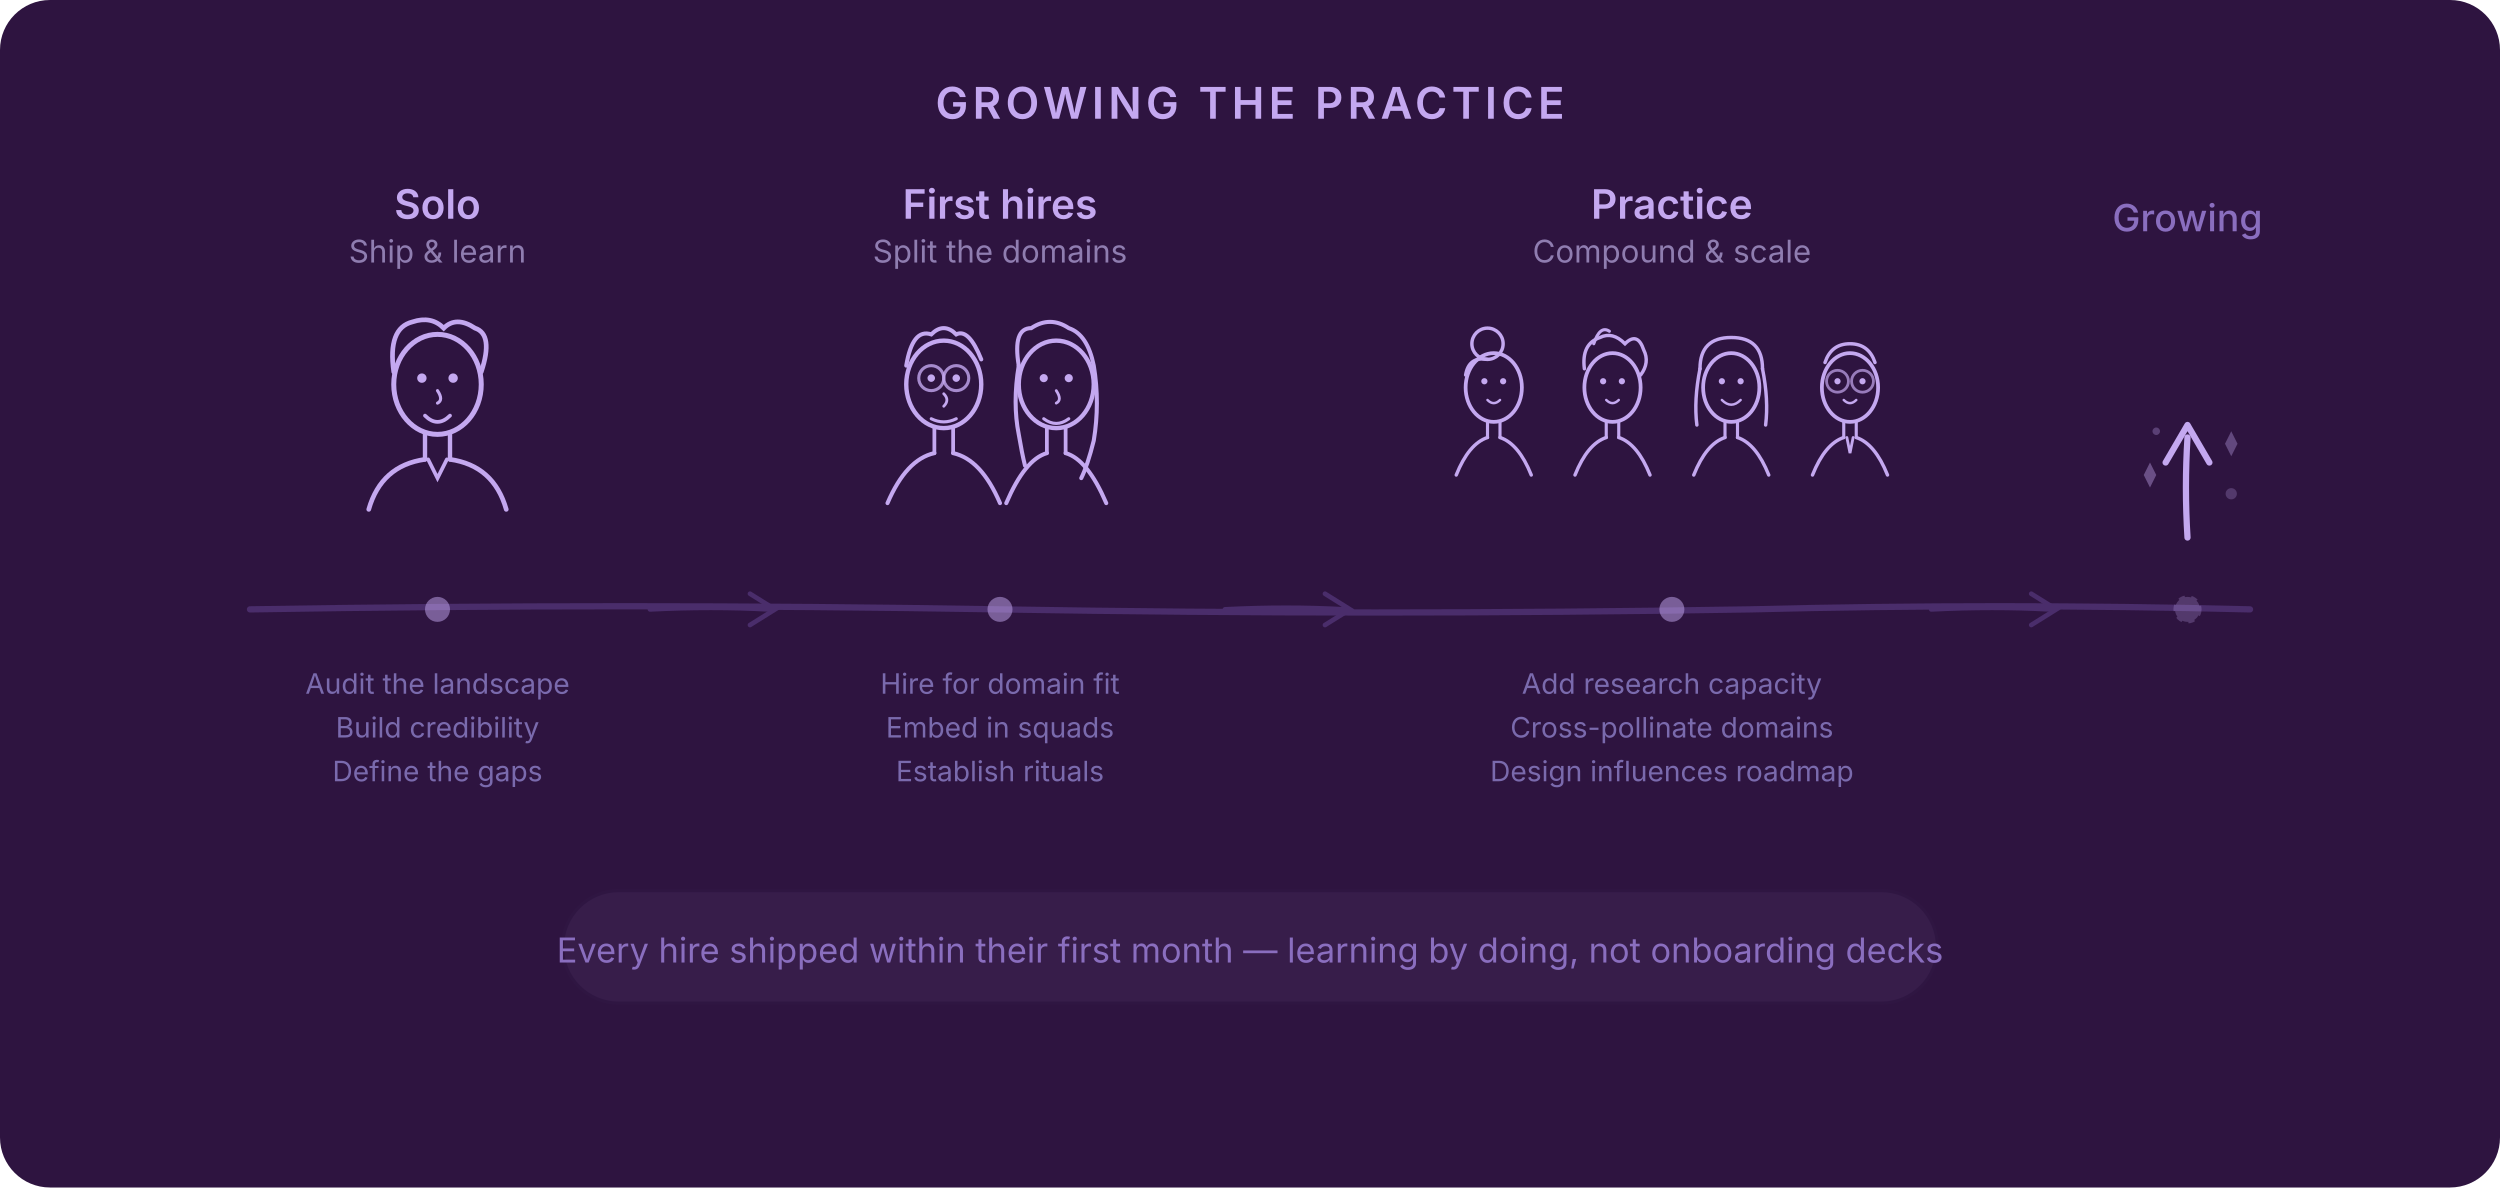
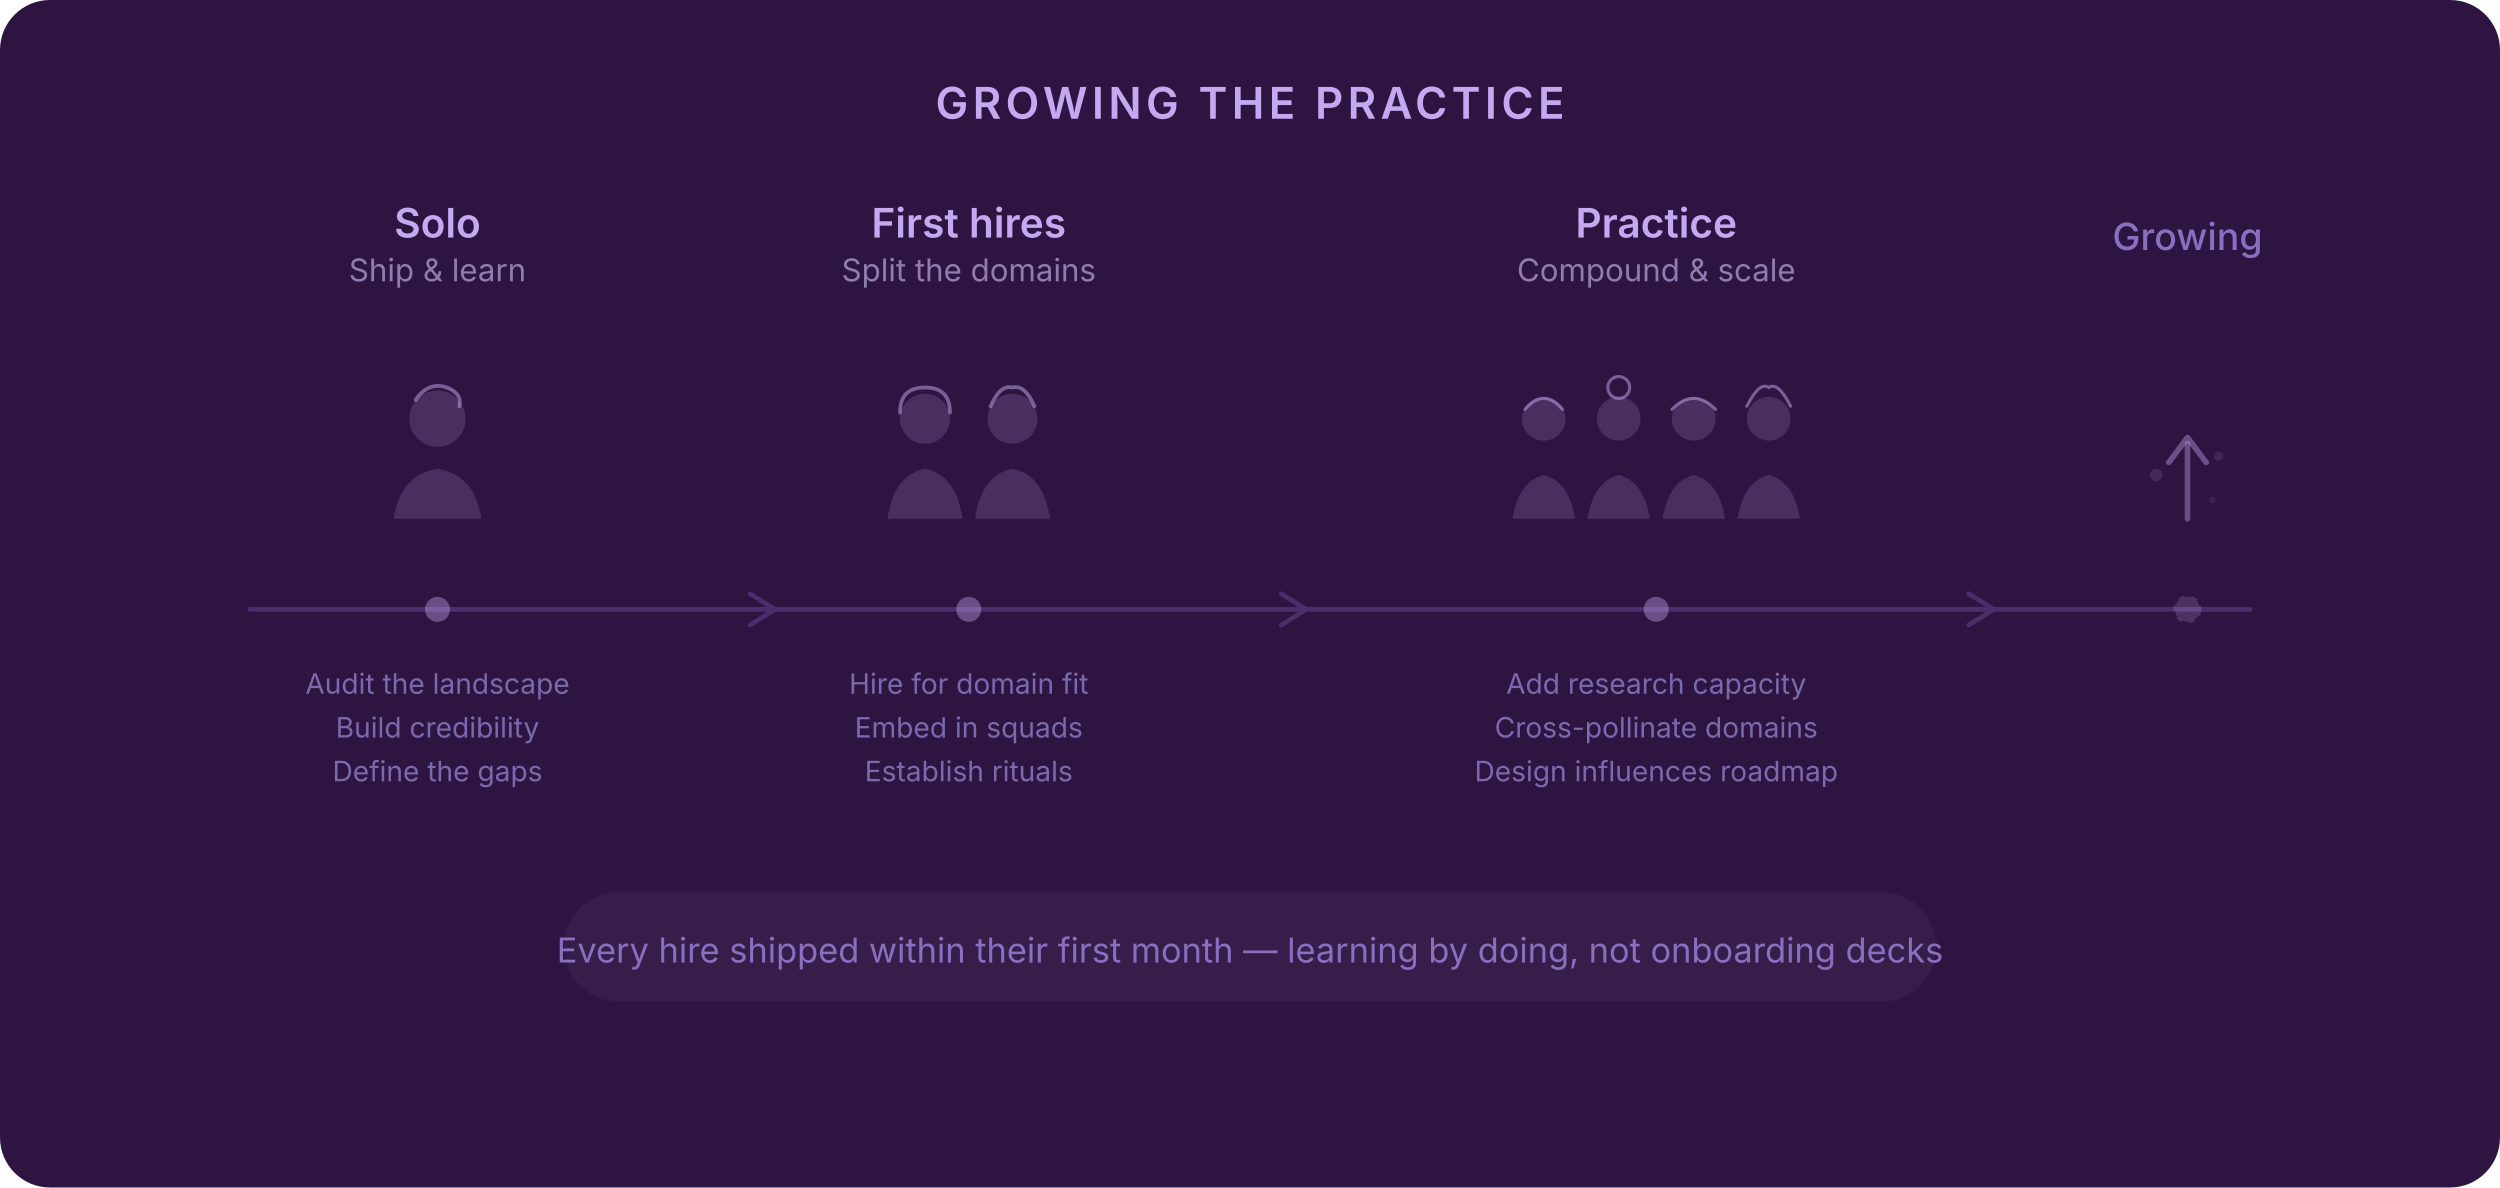
<svg xmlns="http://www.w3.org/2000/svg" viewBox="0 0 800 380" font-family="Inter, system-ui, sans-serif">
  <rect width="800" height="380" fill="#2e1440" rx="16" />
  <text x="400" y="38" text-anchor="middle" fill="#c4a8f0" font-size="14" font-weight="600" letter-spacing="0.1em">GROWING THE PRACTICE</text>
-   <path d="M80 195 Q200 193 320 195 Q440 197 560 195 Q640 193 720 195" stroke="#4a2d6b" stroke-width="2" fill="none" stroke-linecap="round" />
-   <g transform="translate(140, 135)">
-     <ellipse cx="0" cy="-12" rx="14" ry="16" fill="none" stroke="#c4a8f0" stroke-width="1.6" />
-     <path d="M-14 -16 Q-16 -30 -8 -32 Q-2 -34 2 -30 Q6 -34 12 -30 Q18 -28 14 -16" fill="none" stroke="#c4a8f0" stroke-width="1.5" stroke-linecap="round" />
-     <circle cx="-5" cy="-14" r="1.5" fill="#c4a8f0" />
-     <circle cx="5" cy="-14" r="1.5" fill="#c4a8f0" />
-     <path d="M0 -10 Q2 -7 0 -6" fill="none" stroke="#c4a8f0" stroke-width="1" stroke-linecap="round" />
-     <path d="M-4 -2 Q0 2 4 -2" fill="none" stroke="#c4a8f0" stroke-width="1.2" stroke-linecap="round" />
-     <path d="M-4 4 L-4 12 M4 4 L4 12" stroke="#c4a8f0" stroke-width="1.4" stroke-linecap="round" />
-     <path d="M-22 28 Q-18 14 -4 12 M4 12 Q18 14 22 28" fill="none" stroke="#c4a8f0" stroke-width="1.5" stroke-linecap="round" />
-     <path d="M-3 12 L0 18 L3 12" fill="none" stroke="#c4a8f0" stroke-width="1.2" stroke-linecap="round" />
+   <line x1="80" y1="195" x2="720" y2="195" stroke="#4a2d6b" stroke-width="1.5" stroke-linecap="round" />
+   <g transform="translate(140, 148)">
+     <circle cx="0" cy="-14" r="9" fill="#c4a8f0" opacity="0.18" />
+     <path d="M-14 18 Q-12 4 0 2 Q12 4 14 18" fill="#c4a8f0" opacity="0.18" />
+     <path d="M-7 -20 Q-3 -26 3 -24 Q8 -22 7 -18" fill="none" stroke="#c4a8f0" stroke-width="1.2" stroke-linecap="round" opacity="0.5" />
  </g>
-   <text x="140" y="70" text-anchor="middle" fill="#c4a8f0" font-size="13" font-weight="600">Solo</text>
-   <text x="140" y="84" text-anchor="middle" fill="#b8a9e0" font-size="10" opacity="0.7">Ship &amp; learn</text>
-   <circle cx="140" cy="195" r="4" fill="#c4a8f0" opacity="0.5" />
+   <text x="140" y="76" text-anchor="middle" fill="#c4a8f0" font-size="13" font-weight="600">Solo</text>
+   <text x="140" y="90" text-anchor="middle" fill="#b8a9e0" font-size="10" opacity="0.7">Ship &amp; learn</text>
+   <circle cx="140" cy="195" r="4" fill="#c4a8f0" opacity="0.4" />
  <text x="140" y="222" text-anchor="middle" fill="#7a6aad" font-size="9">Audit the landscape</text>
  <text x="140" y="236" text-anchor="middle" fill="#7a6aad" font-size="9">Build credibility</text>
  <text x="140" y="250" text-anchor="middle" fill="#7a6aad" font-size="9">Define the gaps</text>
-   <path d="M208 195 Q228 194 246 195" stroke="#4a2d6b" stroke-width="1.5" fill="none" stroke-linecap="round" />
  <path d="M240 190 L248 195 L240 200" stroke="#4a2d6b" stroke-width="1.5" fill="none" stroke-linecap="round" />
-   <g transform="translate(320, 135)">
-     <ellipse cx="-18" cy="-12" rx="12" ry="14" fill="none" stroke="#c4a8f0" stroke-width="1.4" />
-     <path d="M-30 -18 Q-28 -30 -22 -28 Q-18 -32 -14 -28 Q-10 -30 -6 -20" fill="none" stroke="#c4a8f0" stroke-width="1.3" stroke-linecap="round" />
-     <circle cx="-22" cy="-14" r="4" fill="none" stroke="#c4a8f0" stroke-width="1" opacity="0.8" />
-     <circle cx="-14" cy="-14" r="4" fill="none" stroke="#c4a8f0" stroke-width="1" opacity="0.8" />
-     <line x1="-18" y1="-14" x2="-18" y2="-14" stroke="#c4a8f0" stroke-width="1" />
-     <circle cx="-22" cy="-14" r="1.2" fill="#c4a8f0" />
-     <circle cx="-14" cy="-14" r="1.2" fill="#c4a8f0" />
-     <path d="M-18 -9 Q-16 -7 -18 -5" fill="none" stroke="#c4a8f0" stroke-width="0.9" stroke-linecap="round" />
-     <path d="M-22 -1 Q-18 1 -14 -1" fill="none" stroke="#c4a8f0" stroke-width="1" stroke-linecap="round" />
-     <path d="M-21 2 L-21 10 M-15 2 L-15 10" stroke="#c4a8f0" stroke-width="1.2" stroke-linecap="round" />
-     <path d="M-36 26 Q-30 12 -21 10 M-15 10 Q-6 12 0 26" fill="none" stroke="#c4a8f0" stroke-width="1.3" stroke-linecap="round" />
+   <g transform="translate(310, 148)">
+     <circle cx="-14" cy="-14" r="8" fill="#c4a8f0" opacity="0.18" />
+     <path d="M-26 18 Q-24 4 -14 2 Q-4 4 -2 18" fill="#c4a8f0" opacity="0.18" />
+     <path d="M-22 -16 Q-22 -24 -14 -24 Q-6 -24 -6 -16" fill="none" stroke="#c4a8f0" stroke-width="1.2" stroke-linecap="round" opacity="0.5" />
+     <circle cx="14" cy="-14" r="8" fill="#c4a8f0" opacity="0.18" />
+     <path d="M2 18 Q4 4 14 2 Q24 4 26 18" fill="#c4a8f0" opacity="0.18" />
+     <path d="M7 -18 Q10 -25 14 -24 Q18 -25 21 -18" fill="none" stroke="#c4a8f0" stroke-width="1.2" stroke-linecap="round" opacity="0.5" />
  </g>
-   <g transform="translate(320, 135)">
-     <ellipse cx="18" cy="-12" rx="12" ry="14" fill="none" stroke="#c4a8f0" stroke-width="1.4" />
-     <path d="M6 -18 Q4 -30 10 -30 Q16 -34 22 -30 Q28 -28 30 -18 Q32 -6 30 6 Q28 14 26 18" fill="none" stroke="#c4a8f0" stroke-width="1.3" stroke-linecap="round" />
-     <path d="M6 -18 Q4 -6 6 4 Q7 10 8 14" fill="none" stroke="#c4a8f0" stroke-width="1.3" stroke-linecap="round" />
-     <circle cx="14" cy="-14" r="1.3" fill="#c4a8f0" />
-     <circle cx="22" cy="-14" r="1.3" fill="#c4a8f0" />
-     <path d="M18 -10 Q20 -7 18 -6" fill="none" stroke="#c4a8f0" stroke-width="0.9" stroke-linecap="round" />
-     <path d="M14 -1 Q18 2 22 -1" fill="none" stroke="#c4a8f0" stroke-width="1" stroke-linecap="round" />
-     <path d="M15 2 L15 10 M21 2 L21 10" stroke="#c4a8f0" stroke-width="1.2" stroke-linecap="round" />
-     <path d="M2 26 Q8 12 15 10 M21 10 Q28 12 34 26" fill="none" stroke="#c4a8f0" stroke-width="1.3" stroke-linecap="round" />
+   <text x="310" y="76" text-anchor="middle" fill="#c4a8f0" font-size="13" font-weight="600">First hires</text>
+   <text x="310" y="90" text-anchor="middle" fill="#b8a9e0" font-size="10" opacity="0.7">Split the domains</text>
+   <circle cx="310" cy="195" r="4" fill="#c4a8f0" opacity="0.4" />
+   <text x="310" y="222" text-anchor="middle" fill="#7a6aad" font-size="9">Hire for domain fit</text>
+   <text x="310" y="236" text-anchor="middle" fill="#7a6aad" font-size="9">Embed in squads</text>
+   <text x="310" y="250" text-anchor="middle" fill="#7a6aad" font-size="9">Establish rituals</text>
+   <path d="M410 190 L418 195 L410 200" stroke="#4a2d6b" stroke-width="1.5" fill="none" stroke-linecap="round" />
+   <g transform="translate(530, 148)">
+     <circle cx="-36" cy="-14" r="7" fill="#c4a8f0" opacity="0.18" />
+     <path d="M-46 18 Q-44 6 -36 4 Q-28 6 -26 18" fill="#c4a8f0" opacity="0.18" />
+     <path d="M-42 -17 Q-36 -24 -30 -17" fill="none" stroke="#c4a8f0" stroke-width="1" stroke-linecap="round" opacity="0.5" />
+     <circle cx="-12" cy="-14" r="7" fill="#c4a8f0" opacity="0.18" />
+     <path d="M-22 18 Q-20 6 -12 4 Q-4 6 -2 18" fill="#c4a8f0" opacity="0.18" />
+     <circle cx="-12" cy="-24" r="3.5" fill="none" stroke="#c4a8f0" stroke-width="1" stroke-linecap="round" opacity="0.5" />
+     <circle cx="12" cy="-14" r="7" fill="#c4a8f0" opacity="0.18" />
+     <path d="M2 18 Q4 6 12 4 Q20 6 22 18" fill="#c4a8f0" opacity="0.18" />
+     <path d="M5 -17 Q12 -24 19 -17" fill="none" stroke="#c4a8f0" stroke-width="1" stroke-linecap="round" opacity="0.5" />
+     <circle cx="36" cy="-14" r="7" fill="#c4a8f0" opacity="0.18" />
+     <path d="M26 18 Q28 6 36 4 Q44 6 46 18" fill="#c4a8f0" opacity="0.18" />
+     <path d="M29 -18 Q33 -26 36 -24 Q39 -26 43 -18" fill="none" stroke="#c4a8f0" stroke-width="1" stroke-linecap="round" opacity="0.5" />
  </g>
-   <text x="320" y="70" text-anchor="middle" fill="#c4a8f0" font-size="13" font-weight="600">First hires</text>
-   <text x="320" y="84" text-anchor="middle" fill="#b8a9e0" font-size="10" opacity="0.7">Split the domains</text>
-   <circle cx="320" cy="195" r="4" fill="#c4a8f0" opacity="0.5" />
-   <text x="320" y="222" text-anchor="middle" fill="#7a6aad" font-size="9">Hire for domain fit</text>
-   <text x="320" y="236" text-anchor="middle" fill="#7a6aad" font-size="9">Embed in squads</text>
-   <text x="320" y="250" text-anchor="middle" fill="#7a6aad" font-size="9">Establish rituals</text>
-   <path d="M392 195 Q412 194 430 195" stroke="#4a2d6b" stroke-width="1.5" fill="none" stroke-linecap="round" />
-   <path d="M424 190 L432 195 L424 200" stroke="#4a2d6b" stroke-width="1.5" fill="none" stroke-linecap="round" />
-   <g transform="translate(478, 132)">
-     <ellipse cx="0" cy="-8" rx="9" ry="11" fill="none" stroke="#c4a8f0" stroke-width="1.2" />
-     <circle cx="-2" cy="-22" r="5" fill="none" stroke="#c4a8f0" stroke-width="1.1" />
-     <path d="M-9 -12 Q-8 -18 -2 -17" fill="none" stroke="#c4a8f0" stroke-width="1.1" stroke-linecap="round" />
-     <circle cx="-3" cy="-10" r="1" fill="#c4a8f0" />
-     <circle cx="3" cy="-10" r="1" fill="#c4a8f0" />
-     <path d="M-2 -4 Q0 -2 2 -4" fill="none" stroke="#c4a8f0" stroke-width="0.8" stroke-linecap="round" />
-     <path d="M-2 3 L-2 8 M2 3 L2 8" stroke="#c4a8f0" stroke-width="1" stroke-linecap="round" />
-     <path d="M-12 20 Q-8 10 -2 8 M2 8 Q8 10 12 20" fill="none" stroke="#c4a8f0" stroke-width="1.1" stroke-linecap="round" />
+   <text x="530" y="76" text-anchor="middle" fill="#c4a8f0" font-size="13" font-weight="600">Practice</text>
+   <text x="530" y="90" text-anchor="middle" fill="#b8a9e0" font-size="10" opacity="0.7">Compound &amp; scale</text>
+   <circle cx="530" cy="195" r="4" fill="#c4a8f0" opacity="0.4" />
+   <text x="530" y="222" text-anchor="middle" fill="#7a6aad" font-size="9">Add research capacity</text>
+   <text x="530" y="236" text-anchor="middle" fill="#7a6aad" font-size="9">Cross-pollinate domains</text>
+   <text x="530" y="250" text-anchor="middle" fill="#7a6aad" font-size="9">Design influences roadmap</text>
+   <path d="M630 190 L638 195 L630 200" stroke="#4a2d6b" stroke-width="1.5" fill="none" stroke-linecap="round" />
+   <g transform="translate(700, 150)">
+     <line x1="0" y1="16" x2="0" y2="-8" stroke="#c4a8f0" stroke-width="1.8" stroke-linecap="round" opacity="0.4" />
+     <path d="M-6 -2 L0 -10 L6 -2" fill="none" stroke="#c4a8f0" stroke-width="1.8" stroke-linecap="round" stroke-linejoin="round" opacity="0.4" />
+     <circle cx="-10" cy="2" r="2" fill="#c4a8f0" opacity="0.15" />
+     <circle cx="10" cy="-4" r="1.5" fill="#c4a8f0" opacity="0.12" />
+     <circle cx="8" cy="10" r="1" fill="#c4a8f0" opacity="0.1" />
  </g>
-   <g transform="translate(516, 132)">
-     <ellipse cx="0" cy="-8" rx="9" ry="11" fill="none" stroke="#c4a8f0" stroke-width="1.2" />
-     <path d="M-9 -14 Q-10 -22 -4 -24 Q0 -26 4 -22 Q8 -26 10 -20 Q12 -16 9 -12" fill="none" stroke="#c4a8f0" stroke-width="1.1" stroke-linecap="round" />
-     <path d="M-6 -22 Q-4 -28 -1 -26" fill="none" stroke="#c4a8f0" stroke-width="1" stroke-linecap="round" />
-     <circle cx="-3" cy="-10" r="1" fill="#c4a8f0" />
-     <circle cx="3" cy="-10" r="1" fill="#c4a8f0" />
-     <path d="M-2 -4 Q0 -2 2 -4" fill="none" stroke="#c4a8f0" stroke-width="0.8" stroke-linecap="round" />
-     <path d="M-2 3 L-2 8 M2 3 L2 8" stroke="#c4a8f0" stroke-width="1" stroke-linecap="round" />
-     <path d="M-12 20 Q-8 10 -2 8 M2 8 Q8 10 12 20" fill="none" stroke="#c4a8f0" stroke-width="1.1" stroke-linecap="round" />
-   </g>
-   <g transform="translate(554, 132)">
-     <ellipse cx="0" cy="-8" rx="9" ry="11" fill="none" stroke="#c4a8f0" stroke-width="1.2" />
-     <path d="M-10 -14 Q-10 -24 0 -24 Q10 -24 10 -14" fill="none" stroke="#c4a8f0" stroke-width="1.1" stroke-linecap="round" />
-     <path d="M-10 -14 Q-12 -4 -11 4" fill="none" stroke="#c4a8f0" stroke-width="1.1" stroke-linecap="round" />
-     <path d="M10 -14 Q12 -4 11 4" fill="none" stroke="#c4a8f0" stroke-width="1.1" stroke-linecap="round" />
-     <circle cx="-3" cy="-10" r="1" fill="#c4a8f0" />
-     <circle cx="3" cy="-10" r="1" fill="#c4a8f0" />
-     <path d="M-3 -4 Q0 -1 3 -4" fill="none" stroke="#c4a8f0" stroke-width="0.8" stroke-linecap="round" />
-     <path d="M-2 3 L-2 8 M2 3 L2 8" stroke="#c4a8f0" stroke-width="1" stroke-linecap="round" />
-     <path d="M-12 20 Q-8 10 -2 8 M2 8 Q8 10 12 20" fill="none" stroke="#c4a8f0" stroke-width="1.1" stroke-linecap="round" />
-   </g>
-   <g transform="translate(592, 132)">
-     <ellipse cx="0" cy="-8" rx="9" ry="11" fill="none" stroke="#c4a8f0" stroke-width="1.2" />
-     <path d="M-8 -16 Q-6 -22 0 -22 Q6 -22 8 -16" fill="none" stroke="#c4a8f0" stroke-width="1.1" stroke-linecap="round" />
-     <circle cx="-4" cy="-10" r="3.5" fill="none" stroke="#c4a8f0" stroke-width="0.9" opacity="0.7" />
-     <circle cx="4" cy="-10" r="3.5" fill="none" stroke="#c4a8f0" stroke-width="0.9" opacity="0.7" />
-     <circle cx="-4" cy="-10" r="1" fill="#c4a8f0" />
-     <circle cx="4" cy="-10" r="1" fill="#c4a8f0" />
-     <path d="M-2 -4 Q0 -2 2 -4" fill="none" stroke="#c4a8f0" stroke-width="0.8" stroke-linecap="round" />
-     <path d="M-2 3 L-2 8 M2 3 L2 8" stroke="#c4a8f0" stroke-width="1" stroke-linecap="round" />
-     <path d="M-12 20 Q-8 10 -2 8 M2 8 Q8 10 12 20" fill="none" stroke="#c4a8f0" stroke-width="1.1" stroke-linecap="round" />
-     <path d="M-1 8 L0 13 L1 8" fill="none" stroke="#c4a8f0" stroke-width="0.9" stroke-linecap="round" />
-   </g>
-   <text x="535" y="70" text-anchor="middle" fill="#c4a8f0" font-size="13" font-weight="600">Practice</text>
-   <text x="535" y="84" text-anchor="middle" fill="#b8a9e0" font-size="10" opacity="0.7">Compound &amp; scale</text>
-   <circle cx="535" cy="195" r="4" fill="#c4a8f0" opacity="0.5" />
-   <text x="535" y="222" text-anchor="middle" fill="#7a6aad" font-size="9">Add research capacity</text>
-   <text x="535" y="236" text-anchor="middle" fill="#7a6aad" font-size="9">Cross-pollinate domains</text>
-   <text x="535" y="250" text-anchor="middle" fill="#7a6aad" font-size="9">Design influences roadmap</text>
-   <path d="M618 195 Q638 194 656 195" stroke="#4a2d6b" stroke-width="1.5" fill="none" stroke-linecap="round" />
-   <path d="M650 190 L658 195 L650 200" stroke="#4a2d6b" stroke-width="1.5" fill="none" stroke-linecap="round" />
-   <g transform="translate(700, 148)">
-     <path d="M0 24 Q-1 8 0 -8" stroke="#c4a8f0" stroke-width="2" fill="none" stroke-linecap="round" />
-     <path d="M-7 0 L0 -12 L7 0" stroke="#c4a8f0" stroke-width="2" fill="none" stroke-linecap="round" stroke-linejoin="round" />
-     <path d="M-14 4 L-12 0 L-10 4 L-12 8 Z" fill="#c4a8f0" opacity="0.4" />
-     <path d="M12 -6 L14 -10 L16 -6 L14 -2 Z" fill="#c4a8f0" opacity="0.35" />
-     <circle cx="14" cy="10" r="1.8" fill="#c4a8f0" opacity="0.25" />
-     <circle cx="-10" cy="-10" r="1.2" fill="#c4a8f0" opacity="0.3" />
-   </g>
-   <text x="700" y="74" text-anchor="middle" fill="#8a6ebf" font-size="12" font-weight="500">Growing</text>
-   <circle cx="700" cy="195" r="4" fill="#c4a8f0" opacity="0.25" stroke="#c4a8f0" stroke-width="1" stroke-dasharray="2,2" />
+   <text x="700" y="80" text-anchor="middle" fill="#8a6ebf" font-size="12" font-weight="500">Growing</text>
+   <circle cx="700" cy="195" r="4" fill="#c4a8f0" opacity="0.2" stroke="#c4a8f0" stroke-width="1" stroke-dasharray="2,2" />
  <rect x="180" y="285" width="440" height="36" rx="18" fill="#c4a8f0" opacity="0.06" stroke="#4a2d6b" stroke-width="1" />
  <text x="400" y="308" text-anchor="middle" fill="#8a6ebf" font-size="11">Every hire shipped within their first month — learning by doing, not onboarding decks</text>
</svg>
